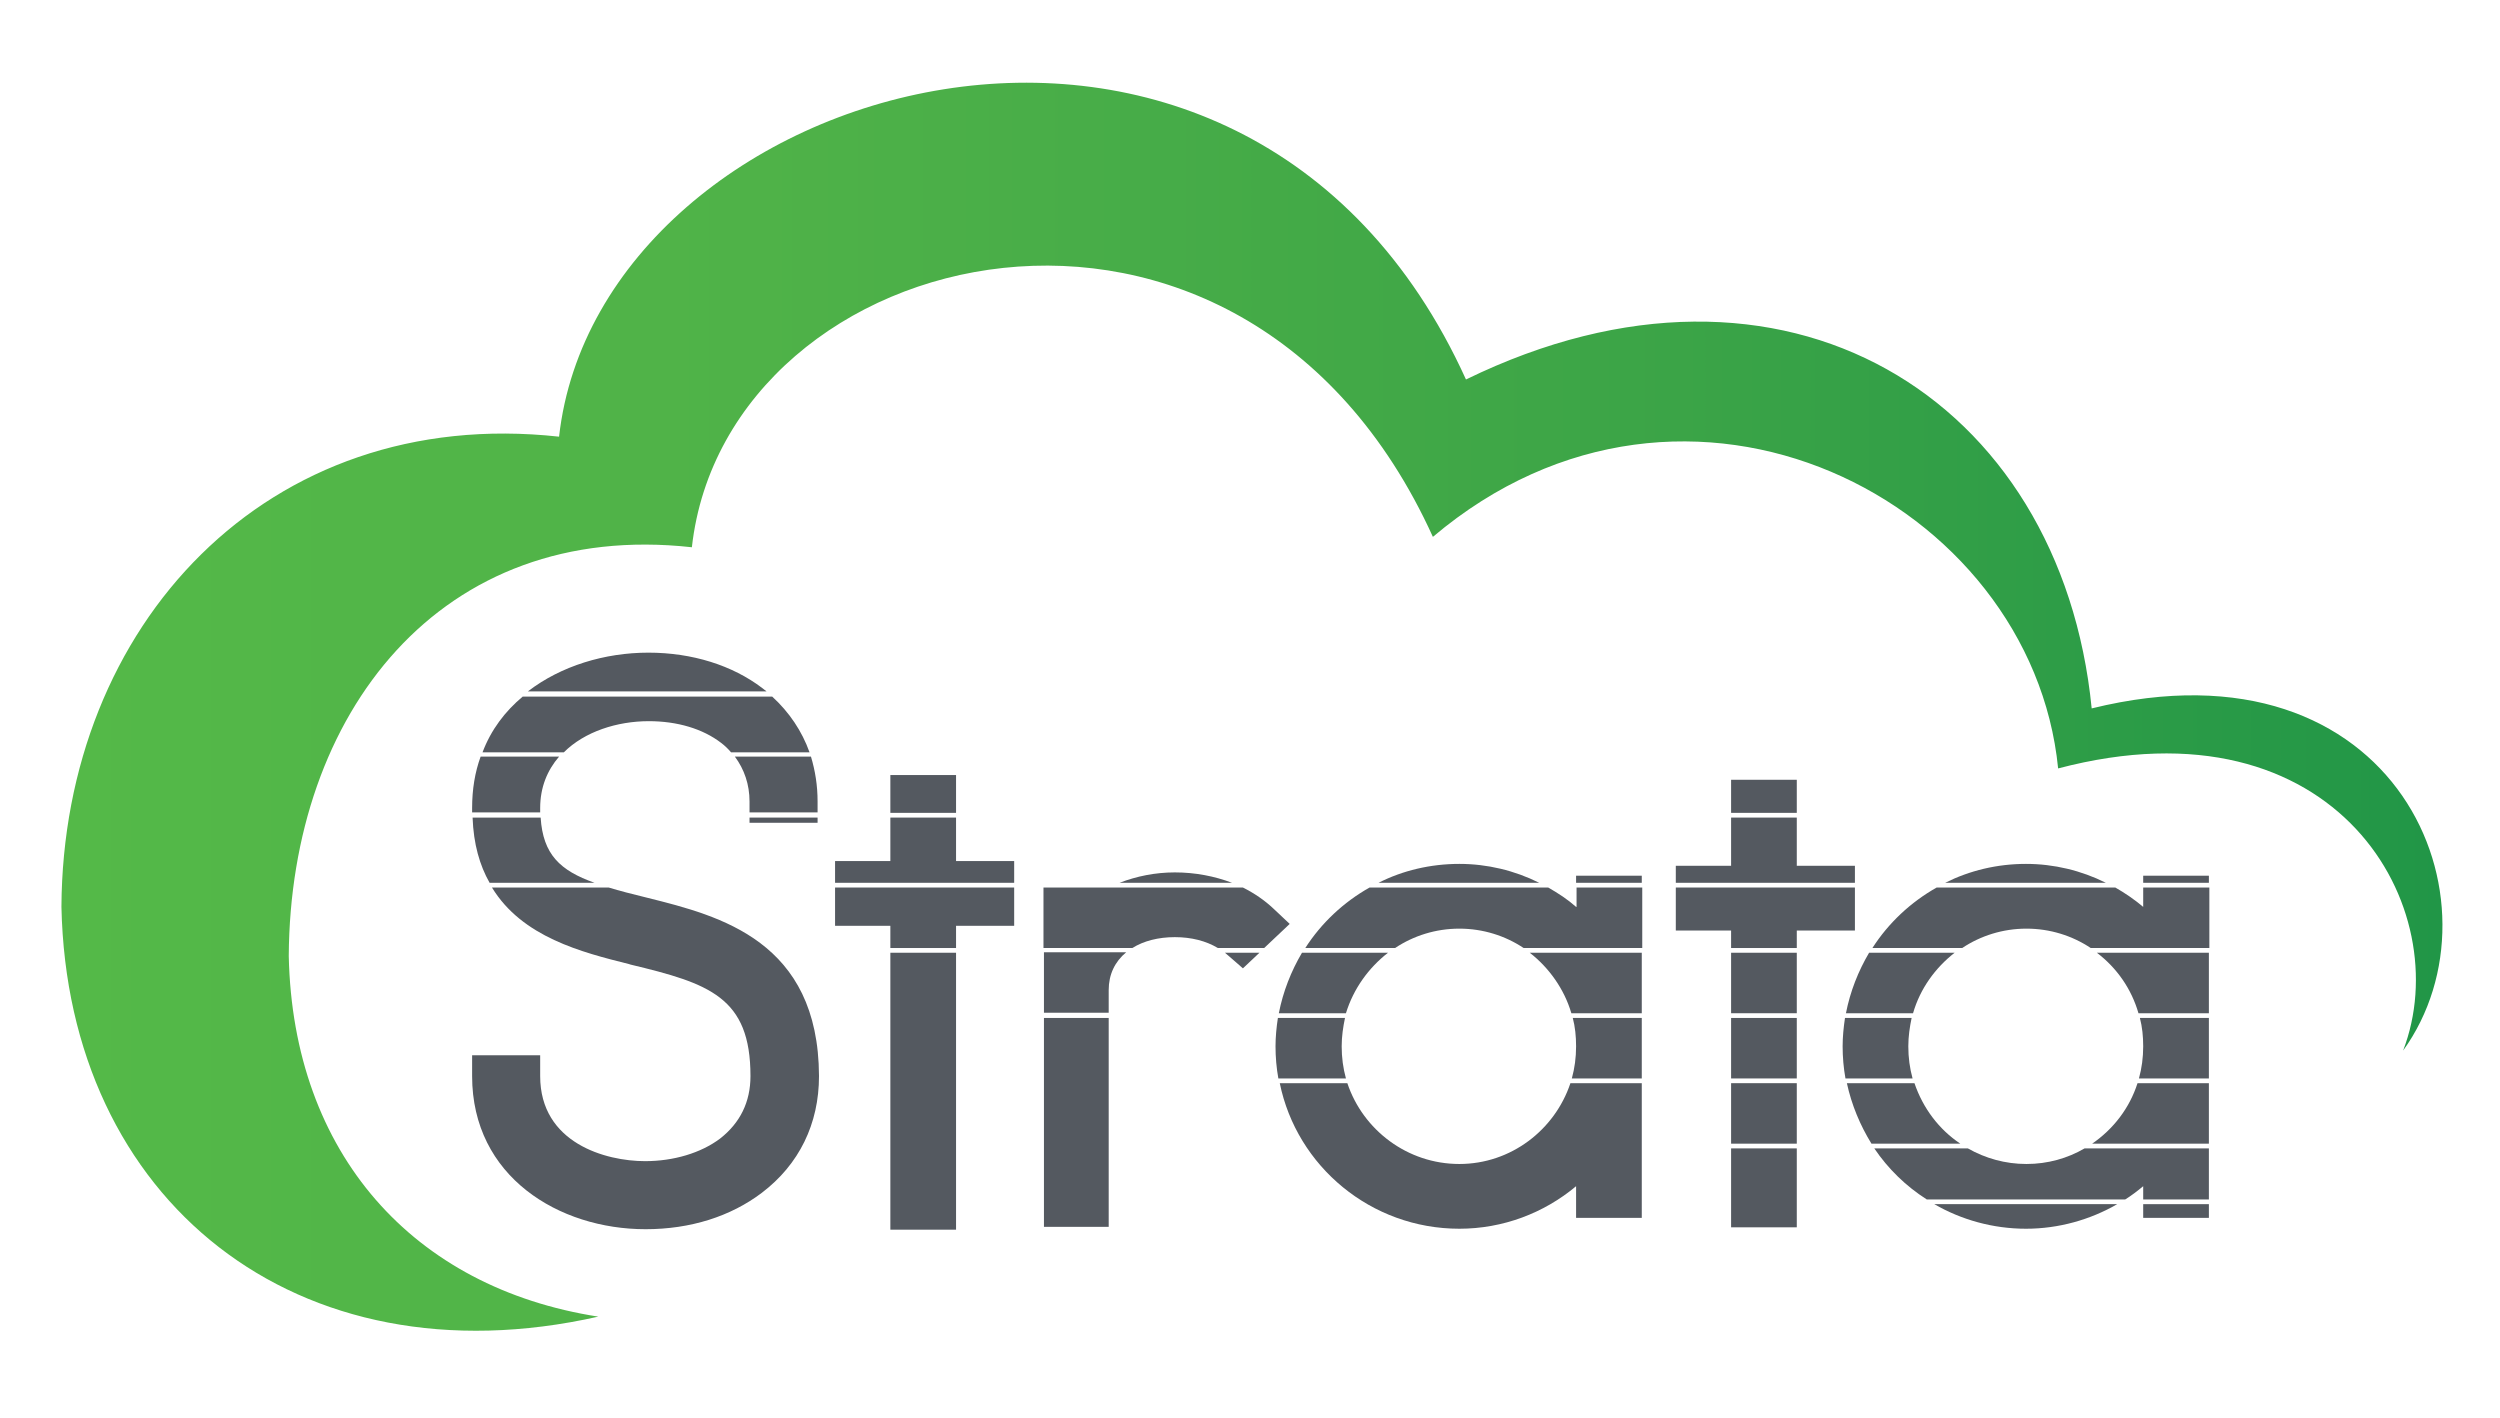
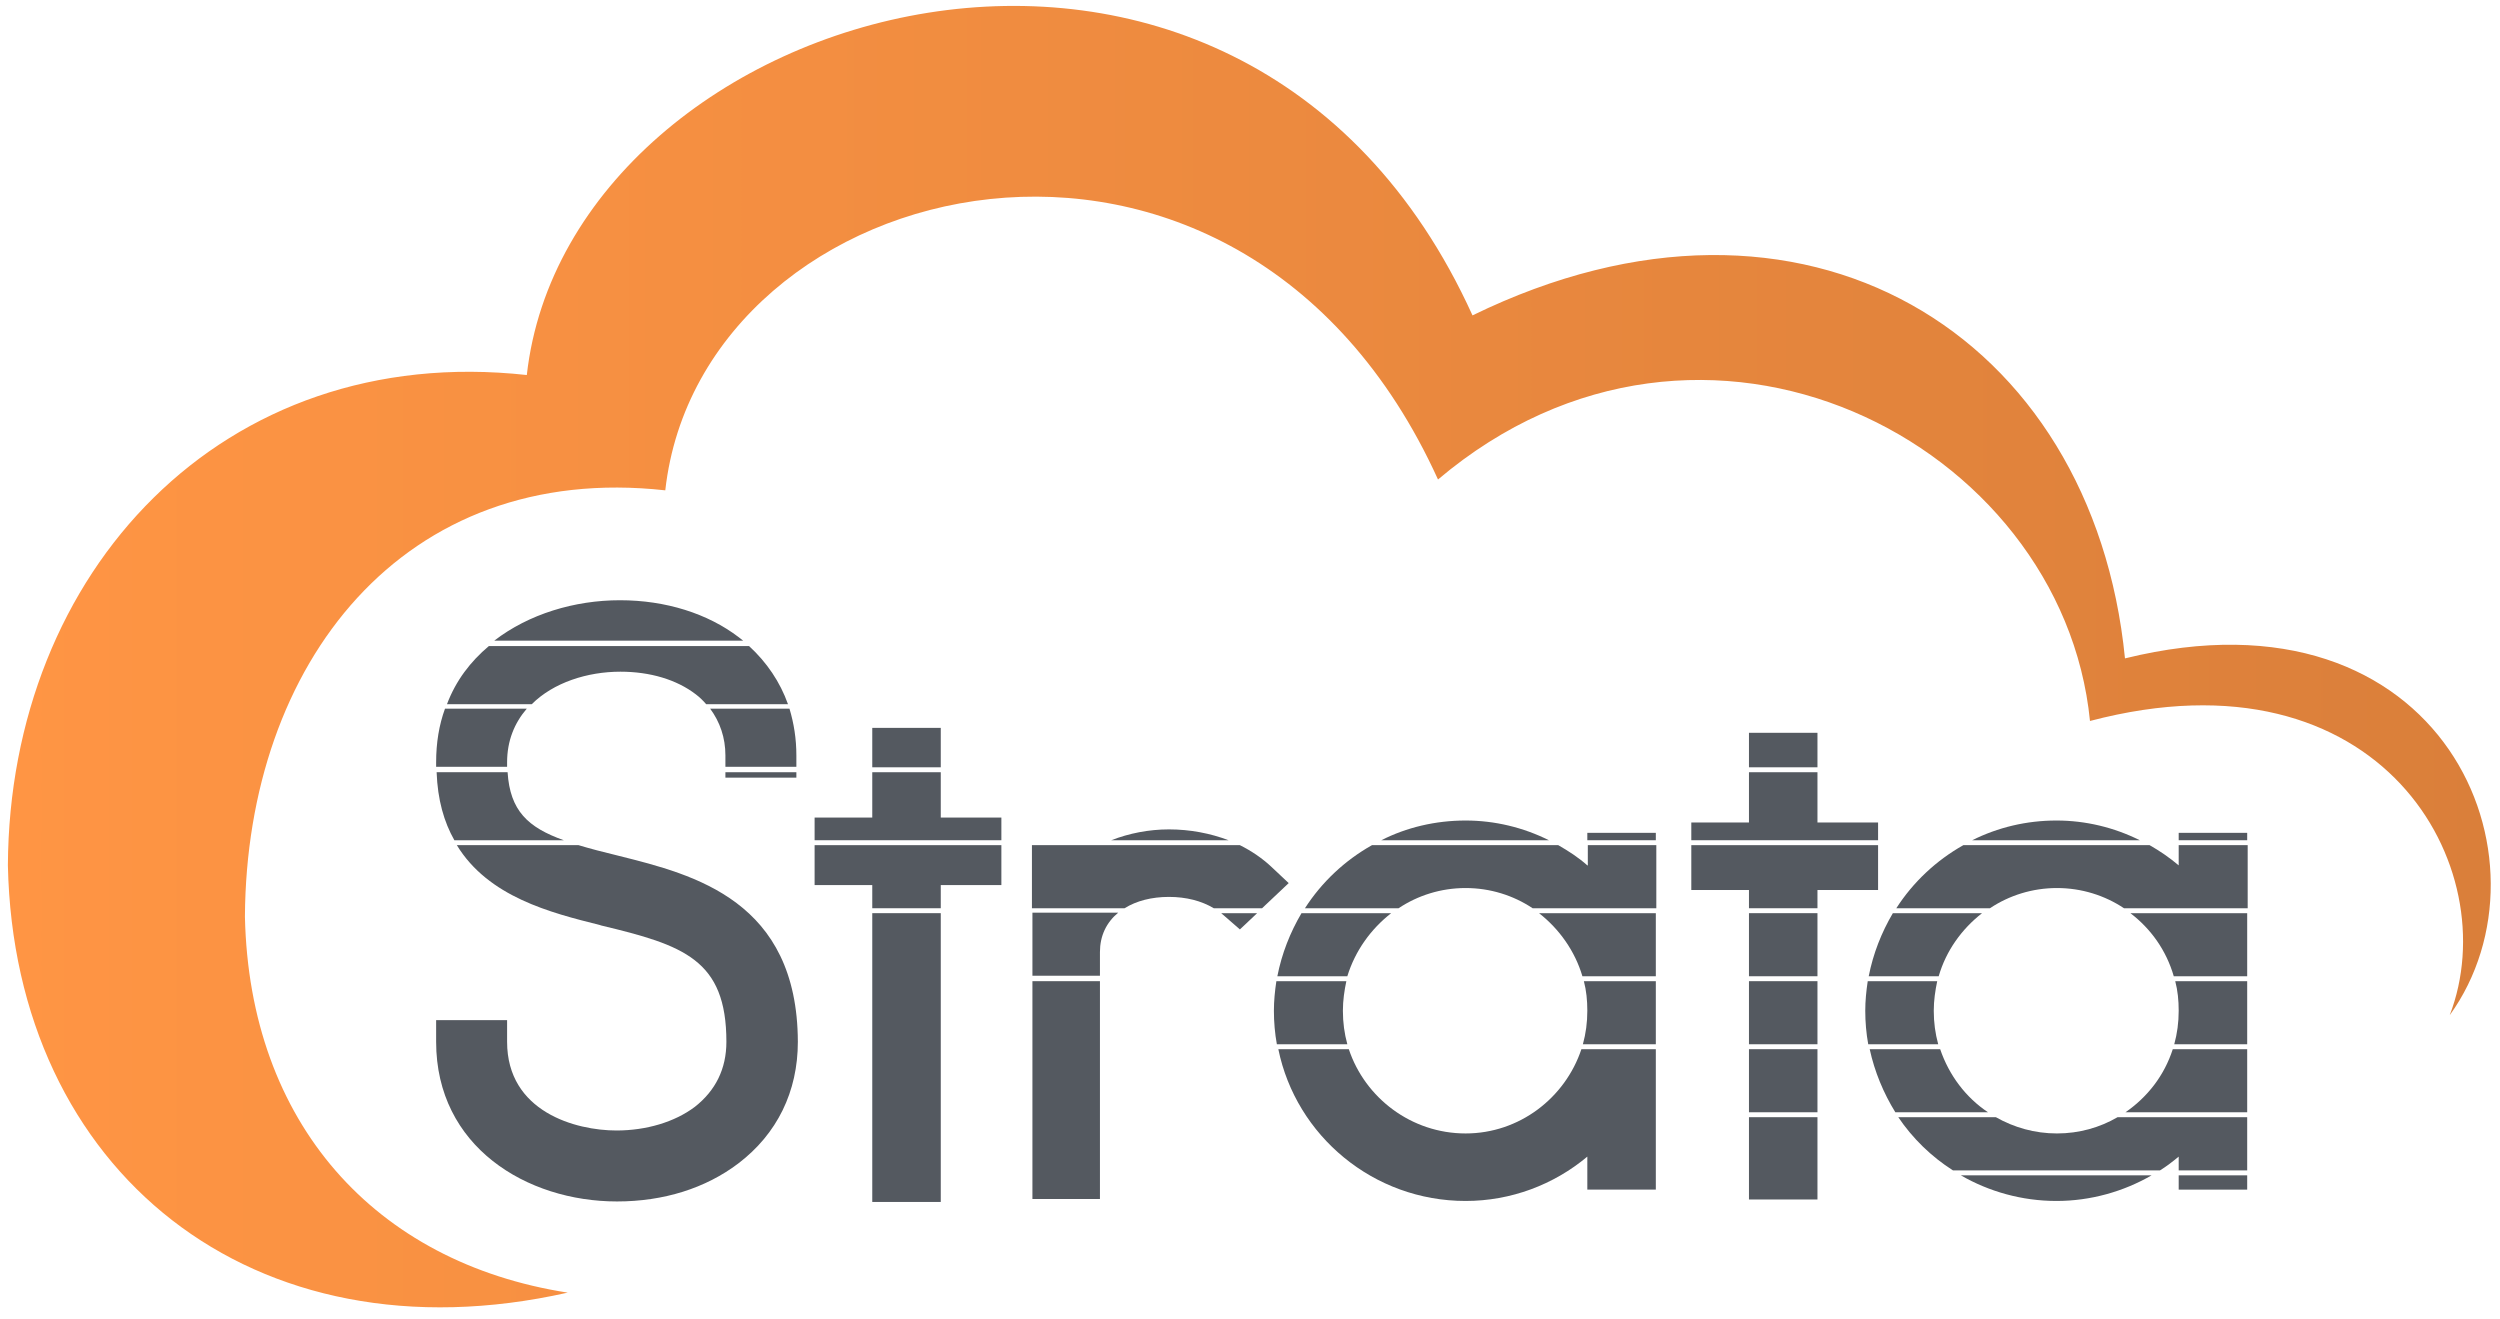
- <svg xmlns="http://www.w3.org/2000/svg" version="1.1" id="Layer_1" x="0px" y="0px" viewBox="0 0 529 300" style="enable-background:new 0 0 529 300;" xml:space="preserve">
-   <defs id="defs108" />
-   <style type="text/css" id="style2">
+ <svg xmlns="http://www.w3.org/2000/svg" version="1.1" id="Layer_1" x="0px" y="0px" viewBox="0 0 507.3 267.5" style="enable-background:new 0 0 507.3 267.5;" xml:space="preserve">
+   <style type="text/css">
	.st0{fill:none;}
- 	.st1{fill:url(#SVGID_1_);}
- 	.st2{fill:#545960;}
+ 	.st1{fill:#545960;}
+ 	.st2{fill:url(#path15_2_);}
</style>
-   <path class="st0" d="M136.6,260.1c-18.2,0-36.7-11.1-36.7-32.4v-4.4h14.4v4.4c0,14.2,14,18,22.2,18c5.9,0,11.7-1.8,15.9-4.8  c4.2-3.2,6.4-7.7,6.4-13.2c0-16.7-8.7-19.6-25.4-23.6l-0.3-0.1c-14-3.5-33.2-8.4-33.2-32.9c0-21.6,18.8-32.9,37.4-32.9  c9.3,0,17.8,2.7,24.1,7.5c7.6,5.8,11.7,14.1,11.7,24v4.4h-14.4v-4.4c0-5.1-2.1-9.5-6.1-12.5c-3.9-3-9.3-4.6-15.3-4.6  c-11.4,0-23,6.4-23,18.5c0,12.7,6.9,15,22.4,18.8l0.4,0.1c15.2,3.9,36.1,9.1,36.1,37.7c0,10.1-4.2,18.7-12.1,24.7  C154.6,257.4,146.1,260.1,136.6,260.1z M202.3,195.9h12.3v-13.7h-12.3V164h-13.9v18.2h-11.7v13.7h11.7v64.3h13.9V195.9z   M234.6,209.6c0-6.7,5.7-11.2,14.1-11.2c4.6,0,8.5,1.3,11.3,3.9l3.1,2.7l9.9-9.4l-3.4-3.2c-5.1-4.9-12.6-7.6-20.9-7.6  c-5.1,0-9.9,1.1-14.1,3.2v-0.9h-13.7v72.6h13.7V209.6z M333.6,251.1v6.7h13.9v-72.4h-13.9v6.6c-6.8-5.8-15.6-9.1-24.7-9.1  c-21.4,0-38.8,17.3-38.8,38.6s17.4,38.6,38.8,38.6C318,260.1,326.8,256.8,333.6,251.1z M333.6,221.5c0,13.7-11.1,24.9-24.7,24.9  c-13.7,0-24.9-11.2-24.9-24.9s11.2-24.9,24.9-24.9C322.5,196.5,333.6,207.7,333.6,221.5z M380.2,196.9h12.3v-13.7h-12.3V165h-13.9  v18.2h-11.7v13.7h11.7v62.8h13.9V196.9z M453.6,251.1v6.7h13.9v-72.4h-13.9v6.6c-6.8-5.8-15.6-9.1-24.7-9.1  c-21.4,0-38.8,17.3-38.8,38.6s17.4,38.6,38.8,38.6C438,260.1,446.7,256.8,453.6,251.1z M453.6,221.5c0,13.7-11.1,24.9-24.7,24.9  c-13.7,0-24.9-11.2-24.9-24.9s11.2-24.9,24.9-24.9C442.5,196.5,453.6,207.7,453.6,221.5z" id="path4" />
-   <linearGradient id="SVGID_1_" gradientUnits="userSpaceOnUse" x1="13" y1="-846.844" x2="516.823" y2="-846.844" gradientTransform="matrix(1 0 0 -1 0 -697.3)">
-     <stop offset="0" style="stop-color:#54B948" id="stop6" />
-     <stop offset="0.293" style="stop-color:#4FB248" id="stop8" />
-     <stop offset="0.679" style="stop-color:#3BA447" id="stop10" />
-     <stop offset="1" style="stop-color:#219647" id="stop12" />
+   <path id="path4" class="st0" d="M125.2,243.8c-18.2,0-36.7-11.1-36.7-32.4V207h14.4v4.4c0,14.2,14,18,22.2,18  c5.9,0,11.7-1.8,15.9-4.8c4.2-3.2,6.4-7.7,6.4-13.2c0-16.7-8.7-19.6-25.4-23.6l-0.3-0.1c-14-3.5-33.2-8.4-33.2-32.9  c0-21.6,18.8-32.9,37.4-32.9c9.3,0,17.8,2.7,24.1,7.5c7.6,5.8,11.7,14.1,11.7,24v4.4h-14.4v-4.4c0-5.1-2.1-9.5-6.1-12.5  c-3.9-3-9.3-4.6-15.3-4.6c-11.4,0-23,6.4-23,18.5c0,12.7,6.9,15,22.4,18.8l0.4,0.1c15.2,3.9,36.1,9.1,36.1,37.7  c0,10.1-4.2,18.7-12.1,24.7C143.2,241.1,134.7,243.8,125.2,243.8z M190.9,179.6h12.3v-13.7h-12.3v-18.2H177v18.2h-11.7v13.7H177  v64.3h13.9V179.6z M223.2,193.3c0-6.7,5.7-11.2,14.1-11.2c4.6,0,8.5,1.3,11.3,3.9l3.1,2.7l9.9-9.4l-3.4-3.2  c-5.1-4.9-12.6-7.6-20.9-7.6c-5.1,0-9.9,1.1-14.1,3.2v-0.9h-13.7v72.6h13.7L223.2,193.3L223.2,193.3z M322.2,234.8v6.7h13.9v-72.4  h-13.9v6.6c-6.8-5.8-15.6-9.1-24.7-9.1c-21.4,0-38.8,17.3-38.8,38.6s17.4,38.6,38.8,38.6C306.6,243.8,315.4,240.5,322.2,234.8z   M322.2,205.2c0,13.7-11.1,24.9-24.7,24.9c-13.7,0-24.9-11.2-24.9-24.9s11.2-24.9,24.9-24.9C311.1,180.2,322.2,191.4,322.2,205.2z   M368.8,180.6h12.3v-13.7h-12.3v-18.2h-13.9v18.2h-11.7v13.7h11.7v62.8h13.9V180.6z M442.2,234.8v6.7h13.9v-72.4h-13.9v6.6  c-6.8-5.8-15.6-9.1-24.7-9.1c-21.4,0-38.8,17.3-38.8,38.6s17.4,38.6,38.8,38.6C426.6,243.8,435.3,240.5,442.2,234.8z M442.2,205.2  c0,13.7-11.1,24.9-24.7,24.9c-13.7,0-24.9-11.2-24.9-24.9s11.2-24.9,24.9-24.9C431.1,180.2,442.2,191.4,442.2,205.2z" />
+   <g id="g103">
+     <polygon id="polygon17" class="st1" points="343.2,171.5 343.2,180.6 354.9,180.6 354.9,184.3 368.8,184.3 368.8,180.6    381.1,180.6 381.1,171.5  " />
+     <rect id="rect19" x="177" y="147.7" class="st1" width="13.9" height="8" />
+     <path id="path21" class="st1" d="M384.1,185.3c-2.3,3.9-4,8.2-4.9,12.8h14.2c1.5-5.2,4.7-9.6,8.8-12.8H384.1z" />
+     <polygon id="polygon23" class="st1" points="203.2,165.9 190.9,165.9 190.9,156.7 177,156.7 177,165.9 165.3,165.9 165.3,170.5    203.2,170.5  " />
+     <rect id="rect25" x="322.1" y="169" class="st1" width="13.9" height="1.5" />
+     <path id="path27" class="st1" d="M442.1,205.1c0,2.4-0.3,4.6-0.9,6.8H456v-12.8h-14.6C441.9,201,442.1,203,442.1,205.1z" />
+     <path id="path29" class="st1" d="M322.1,175.6c-1.8-1.6-3.8-2.9-5.9-4.1h-37.8c-5.5,3.1-10.2,7.5-13.6,12.8h19   c3.9-2.6,8.6-4.1,13.6-4.1s9.7,1.5,13.6,4.1h25.1v-12.8h-13.9v4.1H322.1z" />
+     <path id="path31" class="st1" d="M249.3,170.5c-3.7-1.4-7.8-2.2-12.1-2.2c-4.1,0-8.1,0.8-11.7,2.2H249.3z" />
+     <path id="path33" class="st1" d="M379,199.1c-0.3,2-0.5,4-0.5,6c0,2.3,0.2,4.6,0.6,6.8h14.2c-0.6-2.2-0.9-4.4-0.9-6.8   c0-2.1,0.3-4.1,0.7-6H379z" />
+     <rect id="rect35" x="354.9" y="185.3" class="st1" width="13.9" height="12.8" />
+     <polygon id="polygon37" class="st1" points="190.9,184.3 190.9,179.6 203.2,179.6 203.2,171.5 165.3,171.5 165.3,179.6 177,179.6    177,184.3  " />
+     <path id="path39" class="st1" d="M456,237.5v-10.8h-26.3c-3.6,2.1-7.8,3.3-12.3,3.3s-8.7-1.2-12.4-3.3h-19.8   c2.9,4.3,6.7,8,11.1,10.8h42c1.3-0.8,2.6-1.8,3.8-2.8v2.8H456z" />
+     <rect id="rect41" x="354.9" y="148.7" class="st1" width="13.9" height="7" />
+     <rect id="rect43" x="147.2" y="156.7" class="st1" width="14.4" height="1.1" />
+     <path id="path45" class="st1" d="M150.8,130c-0.3-0.2-0.6-0.5-0.9-0.7c-6.3-4.8-14.8-7.5-24.1-7.5c-9.2,0-18.5,2.8-25.5,8.2H150.8z   " />
+     <path id="path47" class="st1" d="M90.7,142.9h17.2c4.4-4.4,11.3-6.6,18-6.6c6,0,11.4,1.6,15.3,4.6c0.8,0.6,1.5,1.3,2.1,2h16.6   c-1.6-4.5-4.3-8.5-7.9-11.8H99.2C95.5,134.2,92.5,138.1,90.7,142.9z" />
+     <rect id="rect49" x="354.9" y="212.9" class="st1" width="13.9" height="12.8" />
+     <path id="path51" class="st1" d="M102.9,154.7c0-4.4,1.5-8,4-10.9H90.3c-1.2,3.3-1.8,6.9-1.8,10.9c0,0.3,0,0.6,0,0.9h14.4   C102.9,155.4,102.9,155.1,102.9,154.7z" />
+     <path id="path53" class="st1" d="M223.2,193.2c0-3.3,1.3-6,3.7-8h-17.4V198h13.7V193.2L223.2,193.2z" />
+     <path id="path55" class="st1" d="M103,156.7H88.6c0.2,5.6,1.5,10.1,3.6,13.8h22.2C107.1,167.9,103.5,164.5,103,156.7z" />
+     <path id="path57" class="st1" d="M237.2,182c3.5,0,6.6,0.8,9.1,2.3h9.8l5.4-5.1l-3.4-3.2c-1.9-1.8-4.1-3.3-6.5-4.5h-28.4   c0,0,0,0-0.1,0l0,0h-13.7v12.8h18.8C230.6,182.8,233.7,182,237.2,182z" />
+     <path id="path59" class="st1" d="M280.3,170.5h34c-5.2-2.6-11-4-16.9-4C291.3,166.5,285.4,167.9,280.3,170.5z" />
+     <path id="path61" class="st1" d="M273.4,211.9c-0.6-2.2-0.9-4.4-0.9-6.8c0-2.1,0.3-4.1,0.7-6H259c-0.3,2-0.5,4-0.5,6   c0,2.3,0.2,4.6,0.6,6.8H273.4z" />
+     <rect id="rect63" x="209.5" y="199.1" class="st1" width="13.7" height="44.2" />
+     <rect id="rect65" x="177" y="185.3" class="st1" width="13.9" height="58.6" />
+     <path id="path67" class="st1" d="M125.7,173.7l-0.4-0.1c-2.9-0.7-5.6-1.4-7.9-2.1H92.7c6.4,10.5,19,13.7,29,16.2l0.3,0.1   c16.7,4,25.4,6.9,25.4,23.6c0,5.5-2.2,9.9-6.4,13.2c-4.1,3.1-9.9,4.8-15.9,4.8c-8.3,0-22.2-3.8-22.2-18V207H88.5v4.4   c0,21.3,18.4,32.4,36.7,32.4c9.5,0,18-2.7,24.6-7.7c7.9-6,12.1-14.6,12.1-24.7C161.8,182.8,140.9,177.5,125.7,173.7z" />
+     <path id="path69" class="st1" d="M147.2,153.3v2.3h14.4v-2.3c0-3.4-0.5-6.5-1.4-9.5h-16.1C146.1,146.5,147.2,149.7,147.2,153.3z" />
+     <polygon id="polygon71" class="st1" points="354.9,156.7 354.9,166.9 343.2,166.9 343.2,170.5 381.1,170.5 381.1,166.9    368.8,166.9 368.8,156.7  " />
+     <rect id="rect73" x="442.1" y="238.5" class="st1" width="13.9" height="2.9" />
+     <path id="path75" class="st1" d="M397.9,238.5c5.7,3.3,12.4,5.2,19.4,5.2c6.9,0,13.6-1.9,19.3-5.2H397.9z" />
+     <path id="path77" class="st1" d="M251.6,188.6l3.5-3.3h-7.3c0.2,0.2,0.5,0.4,0.7,0.6L251.6,188.6z" />
+     <rect id="rect79" x="354.9" y="226.7" class="st1" width="13.9" height="16.7" />
+     <path id="path81" class="st1" d="M320.9,212.9c-3.3,9.9-12.6,17.1-23.5,17.1c-11,0-20.4-7.2-23.7-17.1h-14.3   c3.6,17.6,19.3,30.8,38,30.8c9.2,0,17.9-3.3,24.7-9v6.7H336v-28.5H320.9L320.9,212.9z" />
+     <path id="path83" class="st1" d="M400.2,170.5h34c-5.2-2.6-11-4-16.9-4C411.2,166.5,405.4,167.9,400.2,170.5z" />
+     <path id="path85" class="st1" d="M321.2,211.9H336v-12.8h-14.6c0.5,1.9,0.7,3.9,0.7,6C322.1,207.5,321.8,209.7,321.2,211.9z" />
+     <rect id="rect87" x="354.9" y="199.1" class="st1" width="13.9" height="12.8" />
+     <path id="path89" class="st1" d="M336,185.3h-23.7c4.1,3.2,7.3,7.7,8.8,12.8H336V185.3L336,185.3z" />
+     <path id="path91" class="st1" d="M282.3,185.3h-18.2c-2.3,3.9-4,8.2-4.9,12.8h14.2C275,192.9,278.2,188.5,282.3,185.3z" />
+     <path id="path93" class="st1" d="M393.7,212.9h-14.3c1,4.6,2.8,8.9,5.2,12.8h18.8C398.9,222.7,395.5,218.2,393.7,212.9z" />
+     <path id="path95" class="st1" d="M440.9,212.9c-1.7,5.3-5.1,9.7-9.6,12.8H456v-12.8H440.9z" />
+     <rect id="rect97" x="442.1" y="169" class="st1" width="13.9" height="1.5" />
+     <path id="path99" class="st1" d="M442.1,171.5v4.1c-1.9-1.6-3.8-2.9-5.9-4.1h-37.8c-5.5,3.1-10.2,7.5-13.6,12.8h19   c3.9-2.6,8.6-4.1,13.6-4.1s9.7,1.5,13.6,4.1h25.1v-12.8H442.1z" />
+     <path id="path101" class="st1" d="M441.1,198.1H456v-12.8h-23.7C436.5,188.5,439.6,192.9,441.1,198.1z" />
+   </g>
+   <linearGradient id="path15_2_" gradientUnits="userSpaceOnUse" x1="1.6" y1="-1560.544" x2="505.423" y2="-1560.544" gradientTransform="matrix(1 0 0 -1 0 -1427.3)">
+     <stop offset="0" style="stop-color:#FF9544" />
+     <stop offset="1" style="stop-color:#DA7F3A" />
  </linearGradient>
-   <path class="st1" d="M13,191.9c0.3-59.5,43.5-106.3,105.3-99.5C126.8,16.5,263-23.7,310.2,80.3c67.4-32.9,125.9,3.9,132.4,69.6  c64.9-16,88.4,41.2,65.9,72.4c11.5-29.9-13.8-75.3-73-59.7c-5.6-56.6-78.5-94.5-132.3-49c-40.6-89.4-149.5-63.1-156.8,2.2  c-53.2-5.9-85,35.2-85.3,86.5c0.9,41.8,26.3,70.2,65.5,76.3C62.7,293,14.3,253.9,13,191.9L13,191.9z" id="path15" />
-   <g id="g103">
-     <polygon class="st2" points="354.6,187.8 354.6,196.9 366.3,196.9 366.3,200.6 380.2,200.6 380.2,196.9 392.5,196.9 392.5,187.8     " id="polygon17" />
-     <rect x="188.4" y="164" class="st2" width="13.9" height="8" id="rect19" />
-     <path class="st2" d="M395.5,201.6c-2.3,3.9-4,8.2-4.9,12.8h14.2c1.5-5.2,4.7-9.6,8.8-12.8H395.5z" id="path21" />
-     <polygon class="st2" points="214.6,182.2 202.3,182.2 202.3,173 188.4,173 188.4,182.2 176.7,182.2 176.7,186.8 214.6,186.8  " id="polygon23" />
-     <rect x="333.5" y="185.3" class="st2" width="13.9" height="1.5" id="rect25" />
-     <path class="st2" d="M453.5,221.4c0,2.4-0.3,4.6-0.9,6.8h14.8v-12.8h-14.6C453.3,217.3,453.5,219.3,453.5,221.4z" id="path27" />
-     <path class="st2" d="M333.5,191.9c-1.8-1.6-3.8-2.9-5.9-4.1h-37.8c-5.5,3.1-10.2,7.5-13.6,12.8h19c3.9-2.6,8.6-4.1,13.6-4.1   s9.7,1.5,13.6,4.1h25.1v-12.8h-13.9v4.1H333.5z" id="path29" />
-     <path class="st2" d="M260.7,186.8c-3.7-1.4-7.8-2.2-12.1-2.2c-4.1,0-8.1,0.8-11.7,2.2H260.7z" id="path31" />
-     <path class="st2" d="M390.4,215.4c-0.3,2-0.5,4-0.5,6c0,2.3,0.2,4.6,0.6,6.8h14.2c-0.6-2.2-0.9-4.4-0.9-6.8c0-2.1,0.3-4.1,0.7-6   H390.4z" id="path33" />
-     <rect x="366.3" y="201.6" class="st2" width="13.9" height="12.8" id="rect35" />
-     <polygon class="st2" points="202.3,200.6 202.3,195.9 214.6,195.9 214.6,187.8 176.7,187.8 176.7,195.9 188.4,195.9 188.4,200.6     " id="polygon37" />
-     <path class="st2" d="M467.4,253.8V243h-26.3c-3.6,2.1-7.8,3.3-12.3,3.3s-8.7-1.2-12.4-3.3h-19.8c2.9,4.3,6.7,8,11.1,10.8h42   c1.3-0.8,2.6-1.8,3.8-2.8v2.8H467.4z" id="path39" />
-     <rect x="366.3" y="165" class="st2" width="13.9" height="7" id="rect41" />
-     <rect x="158.6" y="173" class="st2" width="14.4" height="1.1" id="rect43" />
-     <path class="st2" d="M162.2,146.3c-0.3-0.2-0.6-0.5-0.9-0.7c-6.3-4.8-14.8-7.5-24.1-7.5c-9.2,0-18.5,2.8-25.5,8.2H162.2z" id="path45" />
-     <path class="st2" d="M102.1,159.2h17.2c4.4-4.4,11.3-6.6,18-6.6c6,0,11.4,1.6,15.3,4.6c0.8,0.6,1.5,1.3,2.1,2h16.6   c-1.6-4.5-4.3-8.5-7.9-11.8h-52.8C106.9,150.5,103.9,154.4,102.1,159.2z" id="path47" />
-     <rect x="366.3" y="229.2" class="st2" width="13.9" height="12.8" id="rect49" />
-     <path class="st2" d="M114.3,171c0-4.4,1.5-8,4-10.9h-16.6c-1.2,3.3-1.8,6.9-1.8,10.9c0,0.3,0,0.6,0,0.9h14.4   C114.3,171.7,114.3,171.4,114.3,171z" id="path51" />
-     <path class="st2" d="M234.6,209.5c0-3.3,1.3-6,3.7-8h-17.4v12.8h13.7L234.6,209.5L234.6,209.5z" id="path53" />
-     <path class="st2" d="M114.4,173H100c0.2,5.6,1.5,10.1,3.6,13.8h22.2C118.5,184.2,114.9,180.8,114.4,173z" id="path55" />
-     <path class="st2" d="M248.6,198.3c3.5,0,6.6,0.8,9.1,2.3h9.8l5.4-5.1l-3.4-3.2c-1.9-1.8-4.1-3.3-6.5-4.5h-28.4c0,0,0,0-0.1,0l0,0   h-13.7v12.8h18.8C242,199.1,245.1,198.3,248.6,198.3z" id="path57" />
-     <path class="st2" d="M291.7,186.8h34c-5.2-2.6-11-4-16.9-4C302.7,182.8,296.8,184.2,291.7,186.8z" id="path59" />
-     <path class="st2" d="M284.8,228.2c-0.6-2.2-0.9-4.4-0.9-6.8c0-2.1,0.3-4.1,0.7-6h-14.2c-0.3,2-0.5,4-0.5,6c0,2.3,0.2,4.6,0.6,6.8   H284.8z" id="path61" />
-     <rect x="220.9" y="215.4" class="st2" width="13.7" height="44.2" id="rect63" />
-     <rect x="188.4" y="201.6" class="st2" width="13.9" height="58.6" id="rect65" />
-     <path class="st2" d="M137.1,190l-0.4-0.1c-2.9-0.7-5.6-1.4-7.9-2.1h-24.7c6.4,10.5,19,13.7,29,16.2l0.3,0.1   c16.7,4,25.4,6.9,25.4,23.6c0,5.5-2.2,9.9-6.4,13.2c-4.1,3.1-9.9,4.8-15.9,4.8c-8.3,0-22.2-3.8-22.2-18v-4.4H99.9v4.4   c0,21.3,18.4,32.4,36.7,32.4c9.5,0,18-2.7,24.6-7.7c7.9-6,12.1-14.6,12.1-24.7C173.2,199.1,152.3,193.8,137.1,190z" id="path67" />
-     <path class="st2" d="M158.6,169.6v2.3H173v-2.3c0-3.4-0.5-6.5-1.4-9.5h-16.1C157.5,162.8,158.6,166,158.6,169.6z" id="path69" />
-     <polygon class="st2" points="366.3,173 366.3,183.2 354.6,183.2 354.6,186.8 392.5,186.8 392.5,183.2 380.2,183.2 380.2,173  " id="polygon71" />
-     <rect x="453.5" y="254.8" class="st2" width="13.9" height="2.9" id="rect73" />
-     <path class="st2" d="M409.3,254.8c5.7,3.3,12.4,5.2,19.4,5.2c6.9,0,13.6-1.9,19.3-5.2H409.3z" id="path75" />
-     <path class="st2" d="M263,204.9l3.5-3.3h-7.3c0.2,0.2,0.5,0.4,0.7,0.6L263,204.9z" id="path77" />
-     <rect x="366.3" y="243" class="st2" width="13.9" height="16.7" id="rect79" />
-     <path class="st2" d="M332.3,229.2c-3.3,9.9-12.6,17.1-23.5,17.1c-11,0-20.4-7.2-23.7-17.1h-14.3c3.6,17.6,19.3,30.8,38,30.8   c9.2,0,17.9-3.3,24.7-9v6.7h13.9v-28.5L332.3,229.2L332.3,229.2z" id="path81" />
-     <path class="st2" d="M411.6,186.8h34c-5.2-2.6-11-4-16.9-4C422.6,182.8,416.8,184.2,411.6,186.8z" id="path83" />
-     <path class="st2" d="M332.6,228.2h14.8v-12.8h-14.6c0.5,1.9,0.7,3.9,0.7,6C333.5,223.8,333.2,226,332.6,228.2z" id="path85" />
-     <rect x="366.3" y="215.4" class="st2" width="13.9" height="12.8" id="rect87" />
-     <path class="st2" d="M347.4,201.6h-23.7c4.1,3.2,7.3,7.7,8.8,12.8h14.9L347.4,201.6L347.4,201.6z" id="path89" />
-     <path class="st2" d="M293.7,201.6h-18.2c-2.3,3.9-4,8.2-4.9,12.8h14.2C286.4,209.2,289.6,204.8,293.7,201.6z" id="path91" />
-     <path class="st2" d="M405.1,229.2h-14.3c1,4.6,2.8,8.9,5.2,12.8h18.8C410.3,239,406.9,234.5,405.1,229.2z" id="path93" />
-     <path class="st2" d="M452.3,229.2c-1.7,5.3-5.1,9.7-9.6,12.8h24.7v-12.8H452.3z" id="path95" />
-     <rect x="453.5" y="185.3" class="st2" width="13.9" height="1.5" id="rect97" />
-     <path class="st2" d="M453.5,187.8v4.1c-1.9-1.6-3.8-2.9-5.9-4.1h-37.8c-5.5,3.1-10.2,7.5-13.6,12.8h19c3.9-2.6,8.6-4.1,13.6-4.1   s9.7,1.5,13.6,4.1h25.1v-12.8H453.5z" id="path99" />
-     <path class="st2" d="M452.5,214.4h14.9v-12.8h-23.7C447.9,204.8,451,209.2,452.5,214.4z" id="path101" />
-   </g>
+   <path id="path15_1_" class="st2" d="M1.6,175.6c0.3-59.5,43.5-106.3,105.3-99.5C115.4,0.2,251.6-40,298.8,64  c67.4-32.9,125.9,3.9,132.4,69.6c64.9-16,88.4,41.2,65.9,72.4c11.5-29.9-13.8-75.3-73-59.7c-5.6-56.6-78.5-94.5-132.3-49  C251.2,7.9,142.3,34.2,135,99.5c-53.2-5.9-85,35.2-85.3,86.5c0.9,41.8,26.3,70.2,65.5,76.3C51.3,276.7,2.9,237.6,1.6,175.6  L1.6,175.6z" />
</svg>
